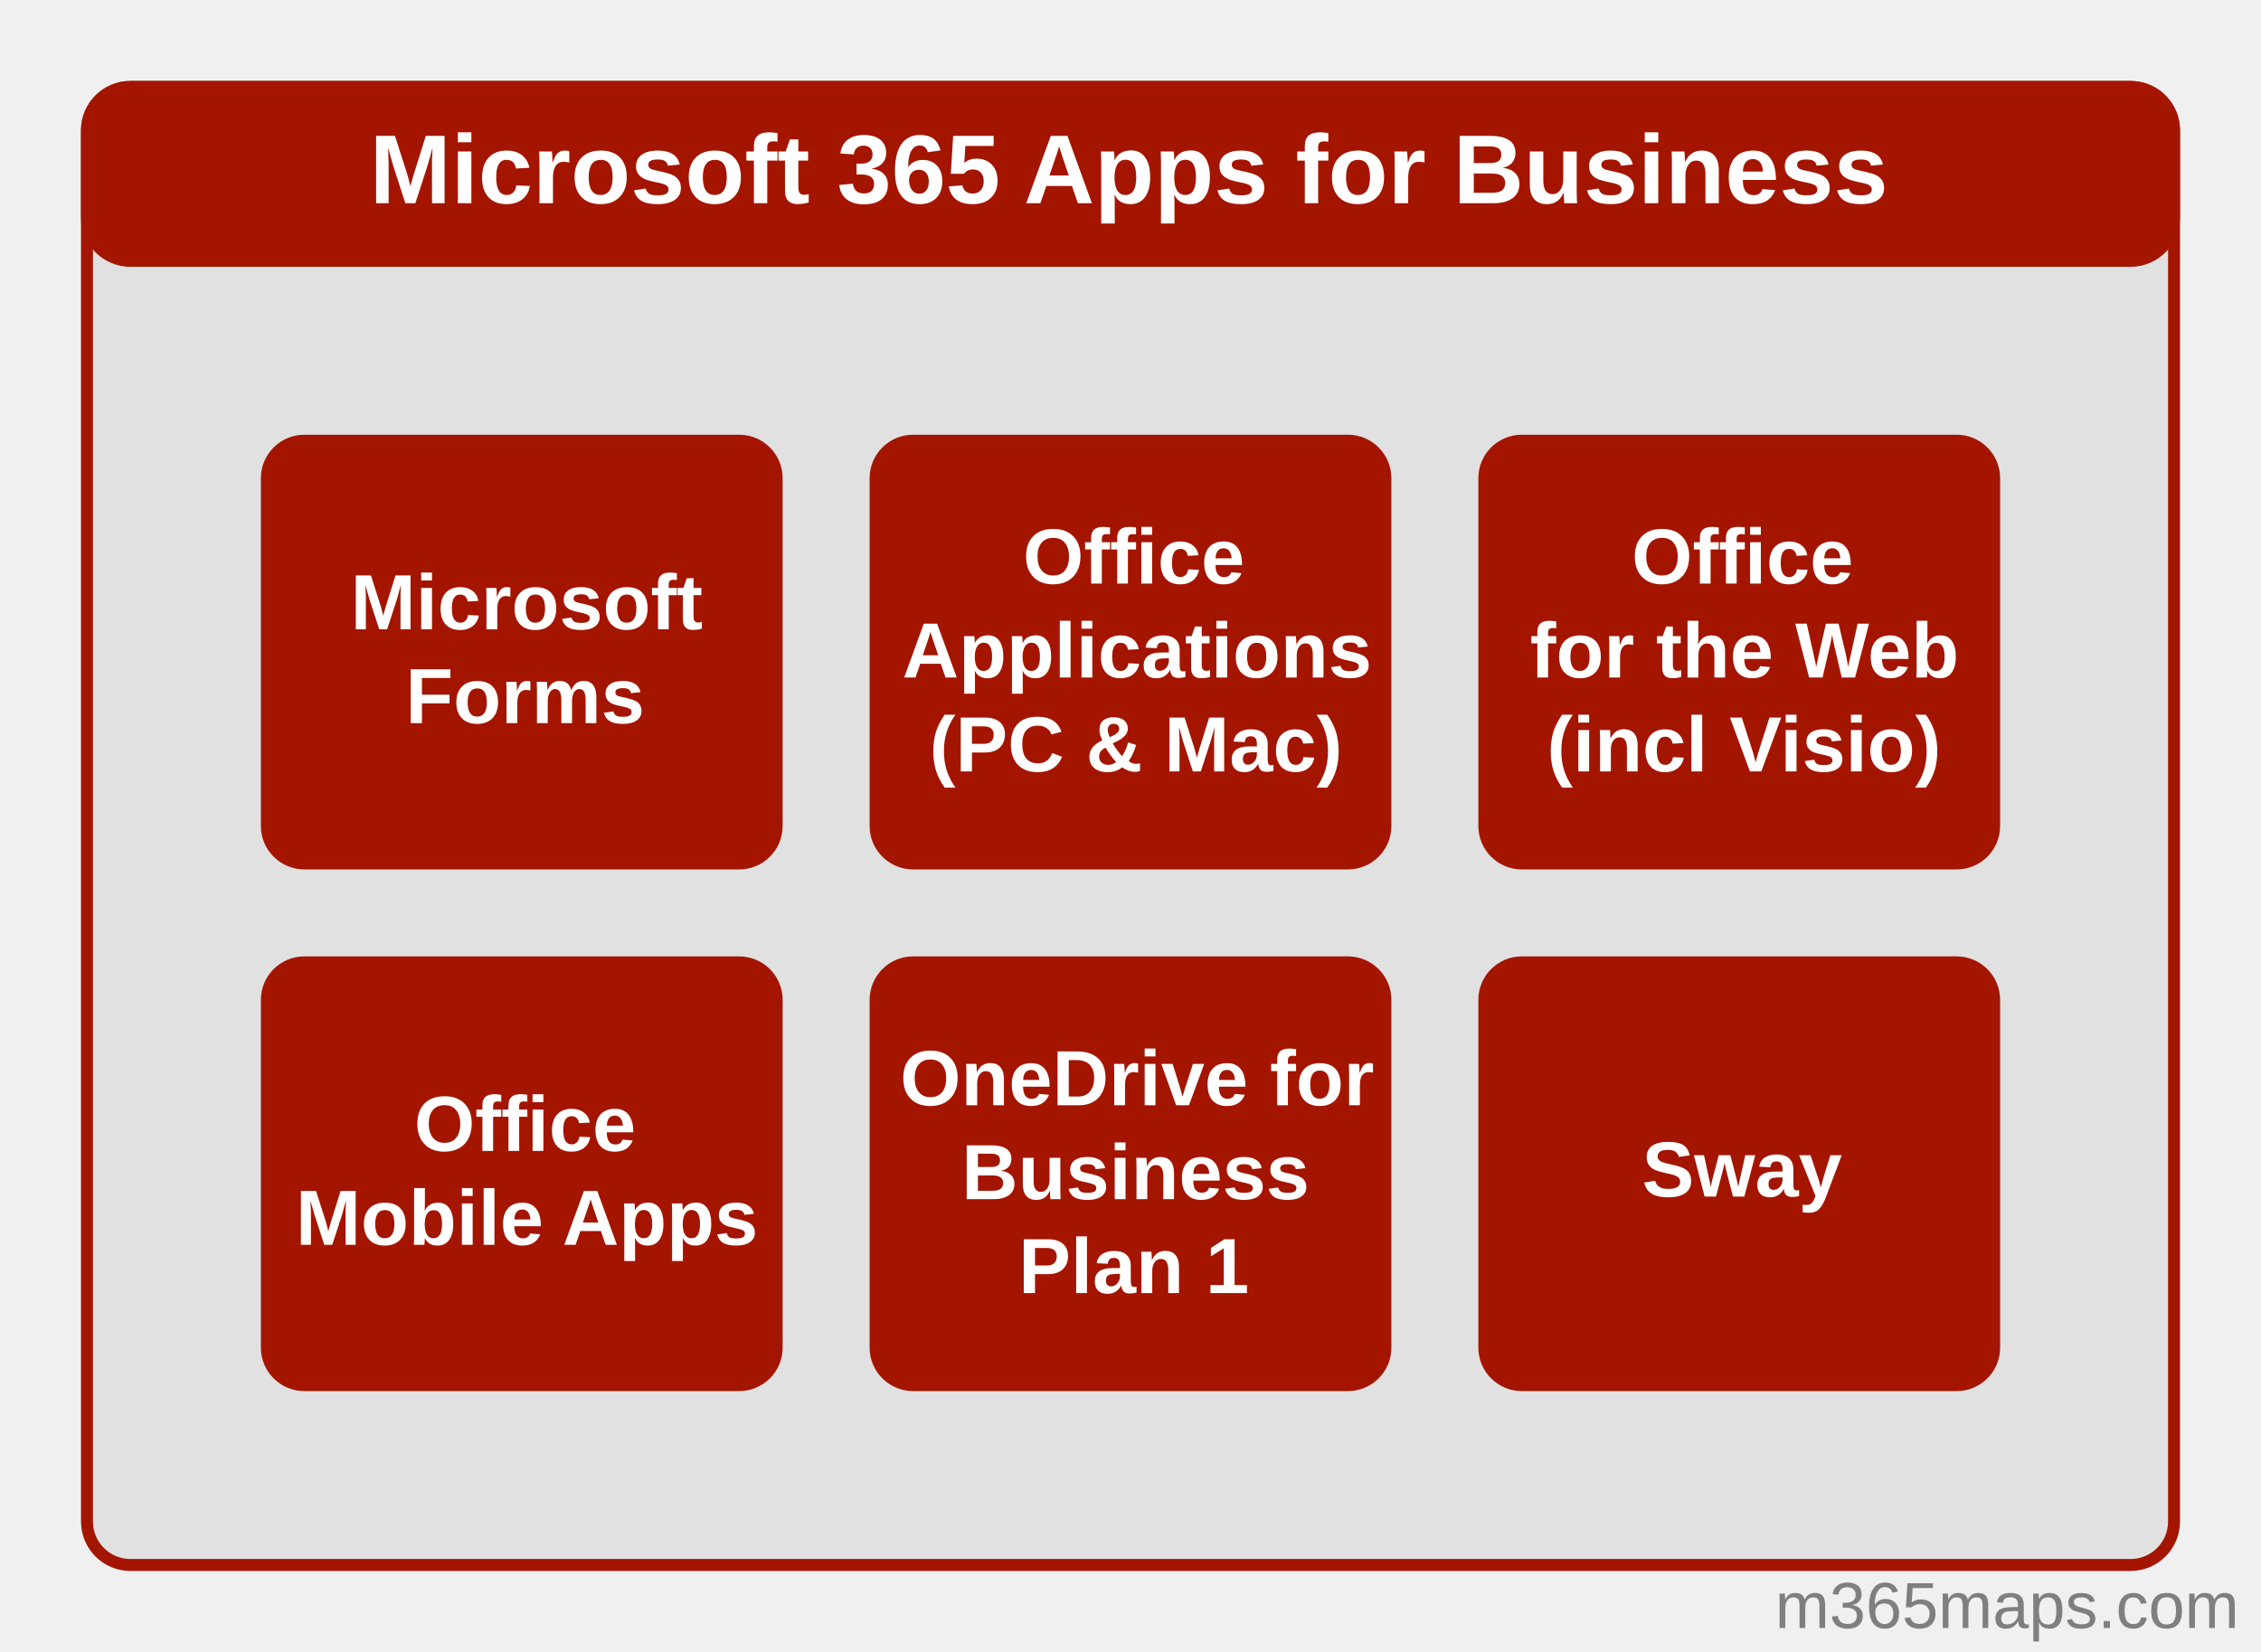
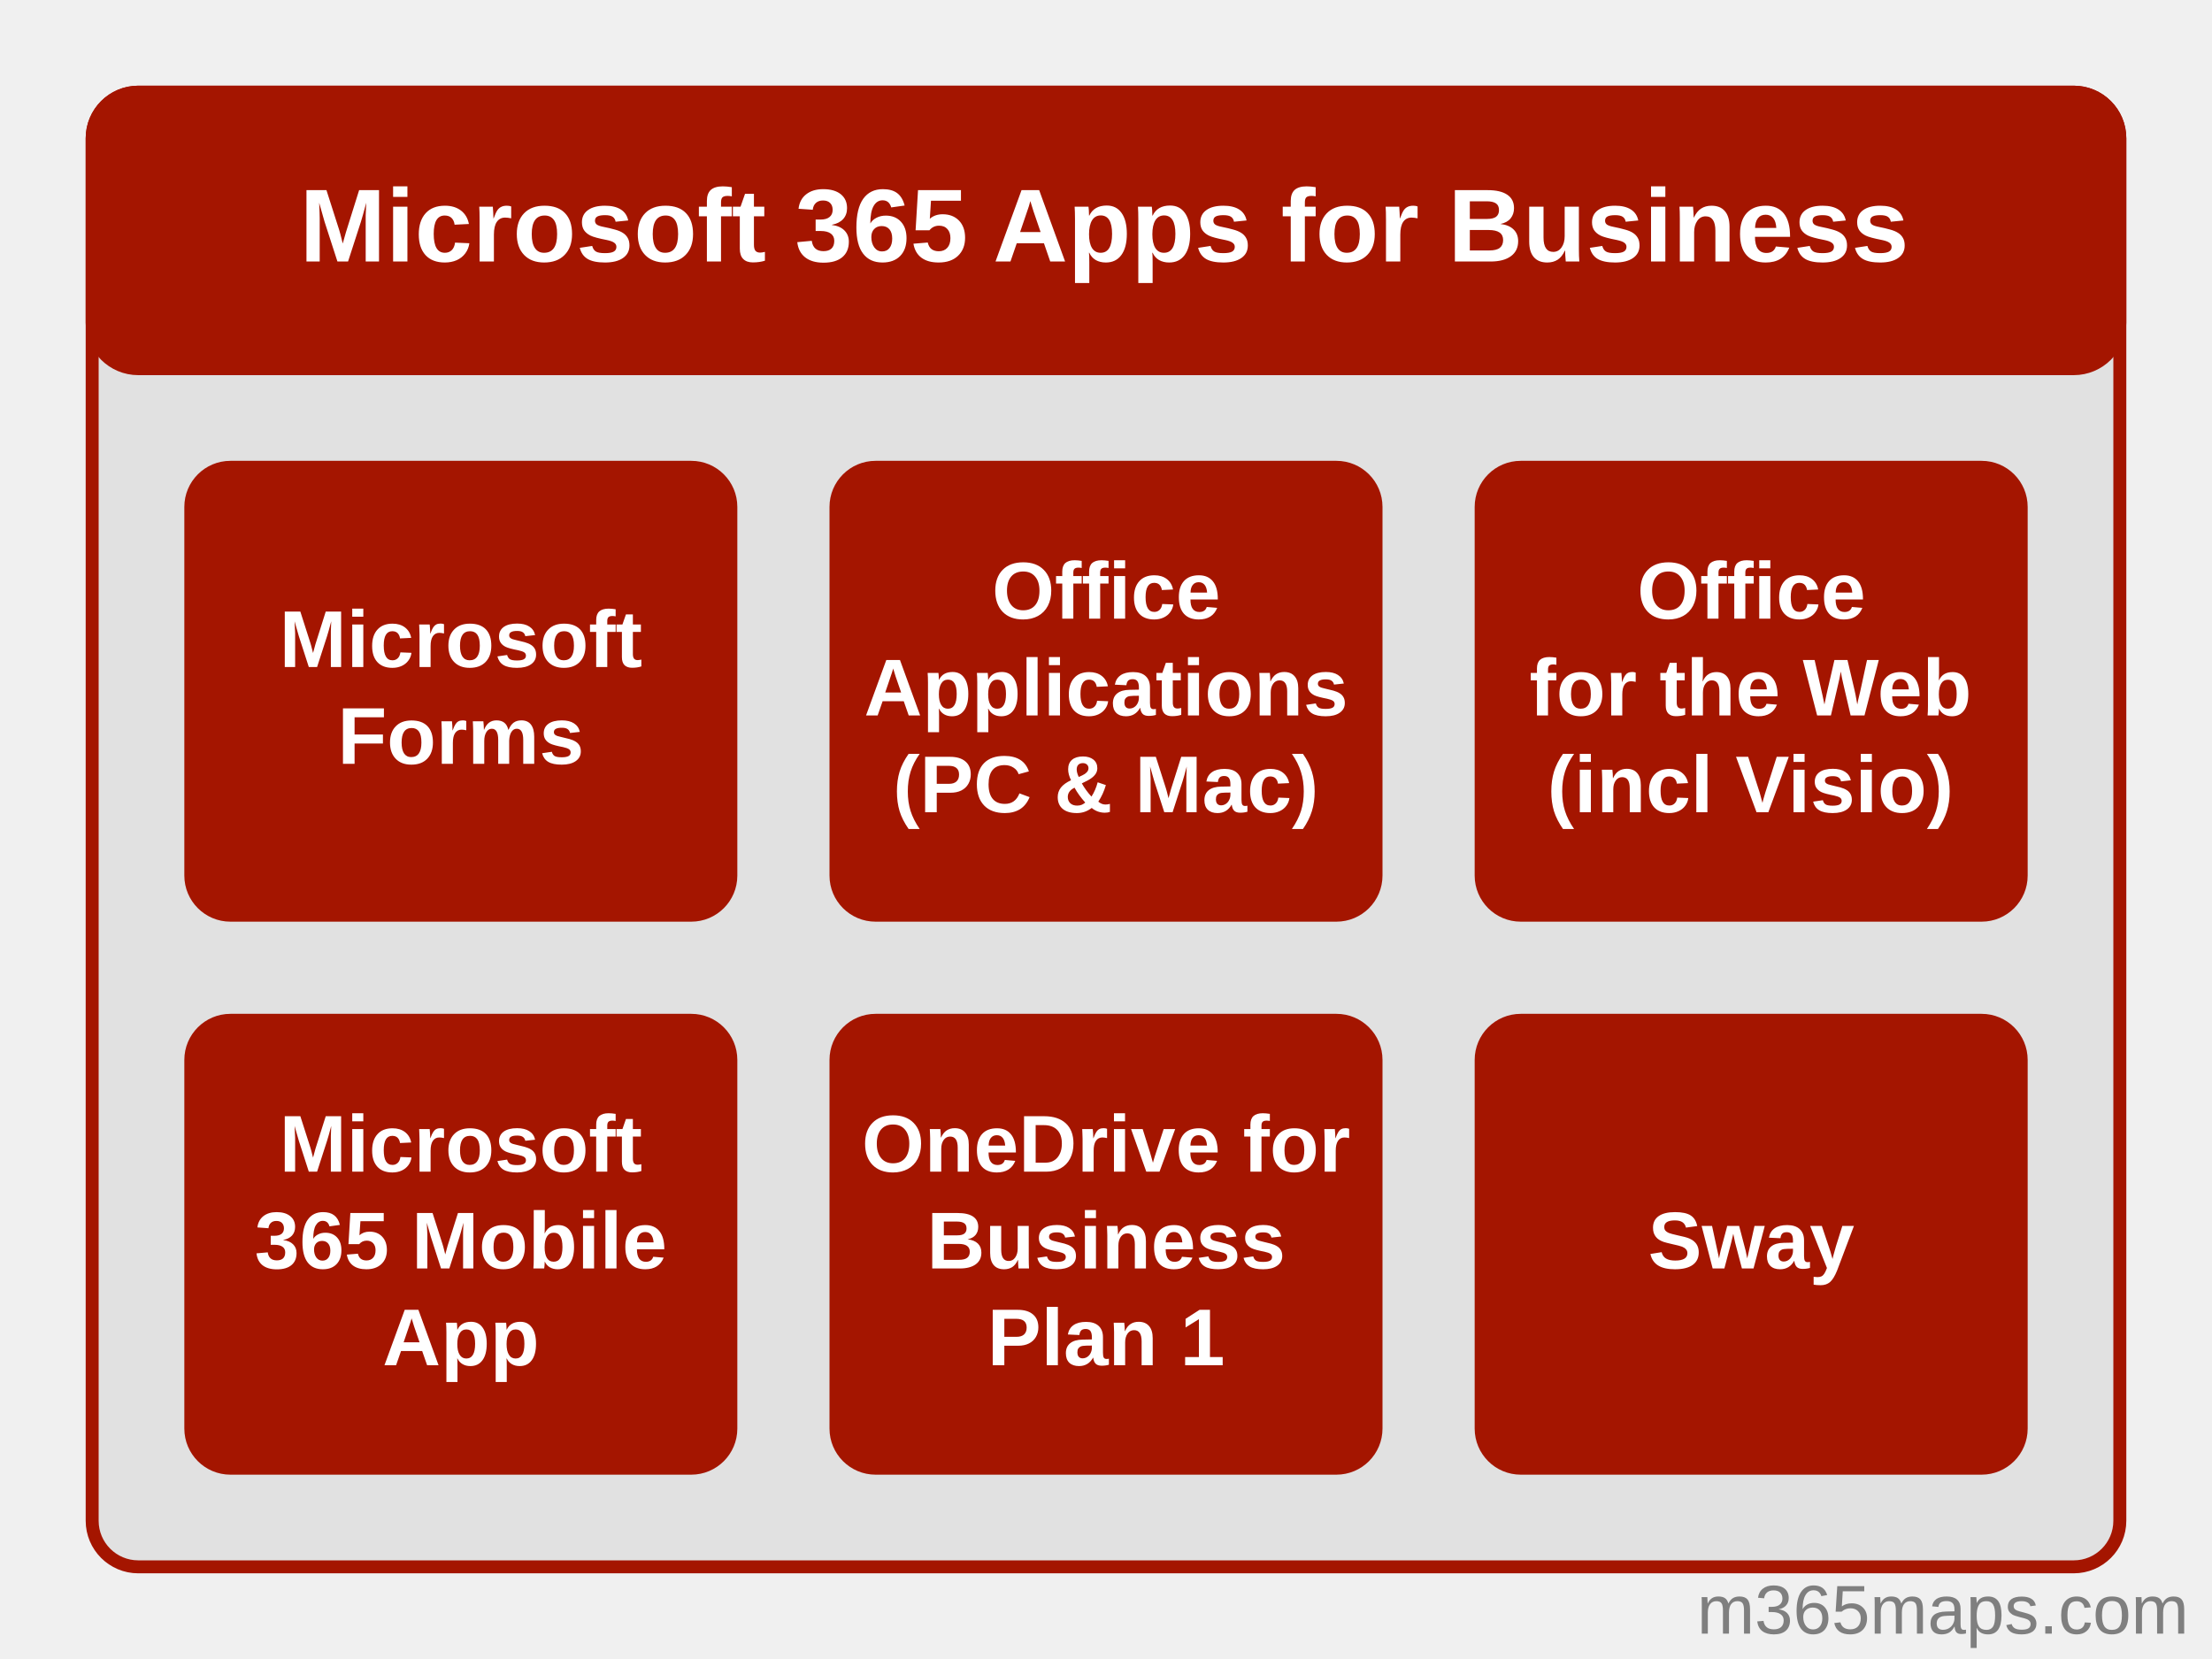
- <svg xmlns="http://www.w3.org/2000/svg" width="416" height="304" viewBox="0 0 416 304" class="a">
+ <svg xmlns="http://www.w3.org/2000/svg" width="384" height="288" viewBox="0 0 384 288" class="a">
  <style>
- .b {fill:#a5a5a5;fill-opacity:0.2;stroke:#a41500;stroke-linecap:round;stroke-linejoin:round;stroke-width:2.2}
- .c {fill:#a41500;stroke:#a41500;stroke-linecap:round;stroke-linejoin:round;stroke-width:2.2}
+ .b {fill:#a5a5a5;fill-opacity:0.2;stroke:#a41500;stroke-linecap:round;stroke-linejoin:round;stroke-width:2.25}
+ .c {fill:#a41500;stroke:#a41500;stroke-linecap:round;stroke-linejoin:round;stroke-width:2.25}
.d {fill:#ffffff;font-family:Arial;font-size:1.5em;font-weight:bold}
.e {fill:#a41500;stroke:none;stroke-linecap:round;stroke-linejoin:round;stroke-width:1}
- .f {fill:#ffffff;font-family:Arial;font-size:1.2em;font-weight:bold}
+ .f {fill:#ffffff;font-family:Arial;font-size:1.167em;font-weight:bold}
.g {font-size:1em}
- .h {fill:none;stroke:none;stroke-linecap:round;stroke-linejoin:round;stroke-width:0.8}
+ .h {fill:none;stroke:none;stroke-linecap:round;stroke-linejoin:round;stroke-width:0.75}
.i {fill:#7f7f7f;font-family:Arial;font-size:1em}
.a {fill:none;fill-rule:evenodd;font-size:12px;overflow:visible;stroke-linecap:square;stroke-miterlimit:3}
</style>
-   <rect x="16" y="16" width="384" height="272" rx="8" ry="8" class="b" />
+   <rect x="16" y="16" width="352" height="256" rx="8" ry="8" class="b" />
  <a target="_blank" href="https://www.microsoft.com/microsoft-365/business/microsoft-365-apps-for-business">
-     <rect x="16" y="16" width="384" height="32" rx="8" ry="8" class="c" />
-     <text x="68" y="37.4" class="d">Microsoft 365 Apps for Business</text>
+     <rect x="16" y="16" width="352" height="48" rx="8" ry="8" class="c" data-feature="BBAFE1A1-9AF8-1A43-8962-AA02F9A096E1" />
+     <text x="52" y="45.4" class="d">Microsoft 365 Apps for Business</text>
  </a>
-   <a target="_blank" href="https://products.office.com/mobile/office">
-     <rect x="48" y="176" width="96" height="80" rx="8" ry="8" class="e" />
-     <text x="76.2" y="211.8" class="f">Office <tspan x="54.4" dy="1.2em" class="g">Mobile Apps</tspan>
+   <a target="_blank" href="https://www.microsoft.com/microsoft-365/mobile">
+     <rect x="32" y="176" width="96" height="80" rx="8" ry="8" class="e" data-feature="6E7D2ACF-ECB0-0748-BC79-4D1931250DB5" />
+     <text x="48.5" y="203.4" class="f">Microsoft <tspan x="44.2" dy="1.2em" class="g">365 Mobile </tspan>
+       <tspan x="66.4" dy="1.2em" class="g">App</tspan>
    </text>
  </a>
  <a target="_blank" href="https://learn.microsoft.com/office365/servicedescriptions/office-online-service-description/office-online-service-description">
-     <rect x="272" y="80" width="96" height="80" rx="8" ry="8" class="e" />
-     <text x="300.2" y="107.4" class="f">Office<tspan x="281.5" dy="1.2em" class="g">for the Web</tspan>
-       <tspan x="284.6" dy="1.2em" class="g">(incl Visio)</tspan>
+     <rect x="256" y="80" width="96" height="80" rx="8" ry="8" class="e" data-feature="A0E8EC70-C846-AC45-B82C-D036D8F58F6A" />
+     <text x="284.2" y="107.4" class="f">Office<tspan x="265.5" dy="1.2em" class="g">for the Web</tspan>
+       <tspan x="268.6" dy="1.2em" class="g">(incl Visio)</tspan>
    </text>
  </a>
  <a target="_blank" href="https://www.microsoft.com/microsoft-365/business/microsoft-365-apps-for-business">
-     <rect x="160" y="80" width="96" height="80" rx="8" ry="8" class="e" />
-     <text x="188.2" y="107.4" class="f">Office <tspan x="166" dy="1.2em" class="g">Applications </tspan>
-       <tspan x="171" dy="1.2em" class="g">(PC &amp; Mac)</tspan>
+     <rect x="144" y="80" width="96" height="80" rx="8" ry="8" class="e" />
+     <text x="172.2" y="107.4" class="f">Office <tspan x="150" dy="1.2em" class="g">Applications </tspan>
+       <tspan x="155" dy="1.2em" class="g">(PC &amp; Mac)</tspan>
    </text>
  </a>
  <a target="_blank" href="https://support.office.com/sway">
-     <rect x="272" y="176" width="96" height="80" rx="8" ry="8" class="e" />
-     <text x="302.1" y="220.2" class="f">Sway</text>
+     <rect x="256" y="176" width="96" height="80" rx="8" ry="8" class="e" data-feature="ED122C37-BAA0-8440-8FEB-21E7B044C63C" />
+     <text x="286.1" y="220.2" class="f">Sway</text>
  </a>
  <a target="_blank" href="https://support.office.com/forms">
-     <rect x="48" y="80" width="96" height="80" rx="8" ry="8" class="e" />
-     <text x="64.5" y="115.8" class="f">Microsoft <tspan x="74.6" dy="1.2em" class="g">Forms</tspan>
+     <rect x="32" y="80" width="96" height="80" rx="8" ry="8" class="e" data-feature="BB2AC066-B28A-BB44-AE1B-D1FB72598720" />
+     <text x="48.5" y="115.8" class="f">Microsoft <tspan x="58.6" dy="1.2em" class="g">Forms</tspan>
    </text>
  </a>
  <a target="_blank" href="https://learn.microsoft.com/office365/servicedescriptions/onedrive-for-business-service-description">
-     <rect x="160" y="176" width="96" height="80" rx="8" ry="8" class="e" />
-     <text x="165.6" y="203.4" class="f">OneDrive for <tspan x="176.9" dy="1.2em" class="g">Business </tspan>
-       <tspan x="187.4" dy="1.2em" class="g">Plan 1</tspan>
+     <rect x="144" y="176" width="96" height="80" rx="8" ry="8" class="e" data-feature="96B3F2C3-1008-4F45-B714-7B8DCBFB3119" />
+     <text x="149.6" y="203.4" class="f">OneDrive for <tspan x="160.9" dy="1.2em" class="g">Business </tspan>
+       <tspan x="171.4" dy="1.2em" class="g">Plan 1</tspan>
    </text>
  </a>
  <a target="_blank" href="https://m365maps.com/">
-     <rect y="288" width="416" height="16" class="h" />
-     <text x="326.6" y="299.6" class="i">m365maps.com</text>
+     <rect x="0" y="272" width="384" height="16" class="h" />
+     <text x="294.6" y="283.6" class="i">m365maps.com</text>
  </a>
</svg>
